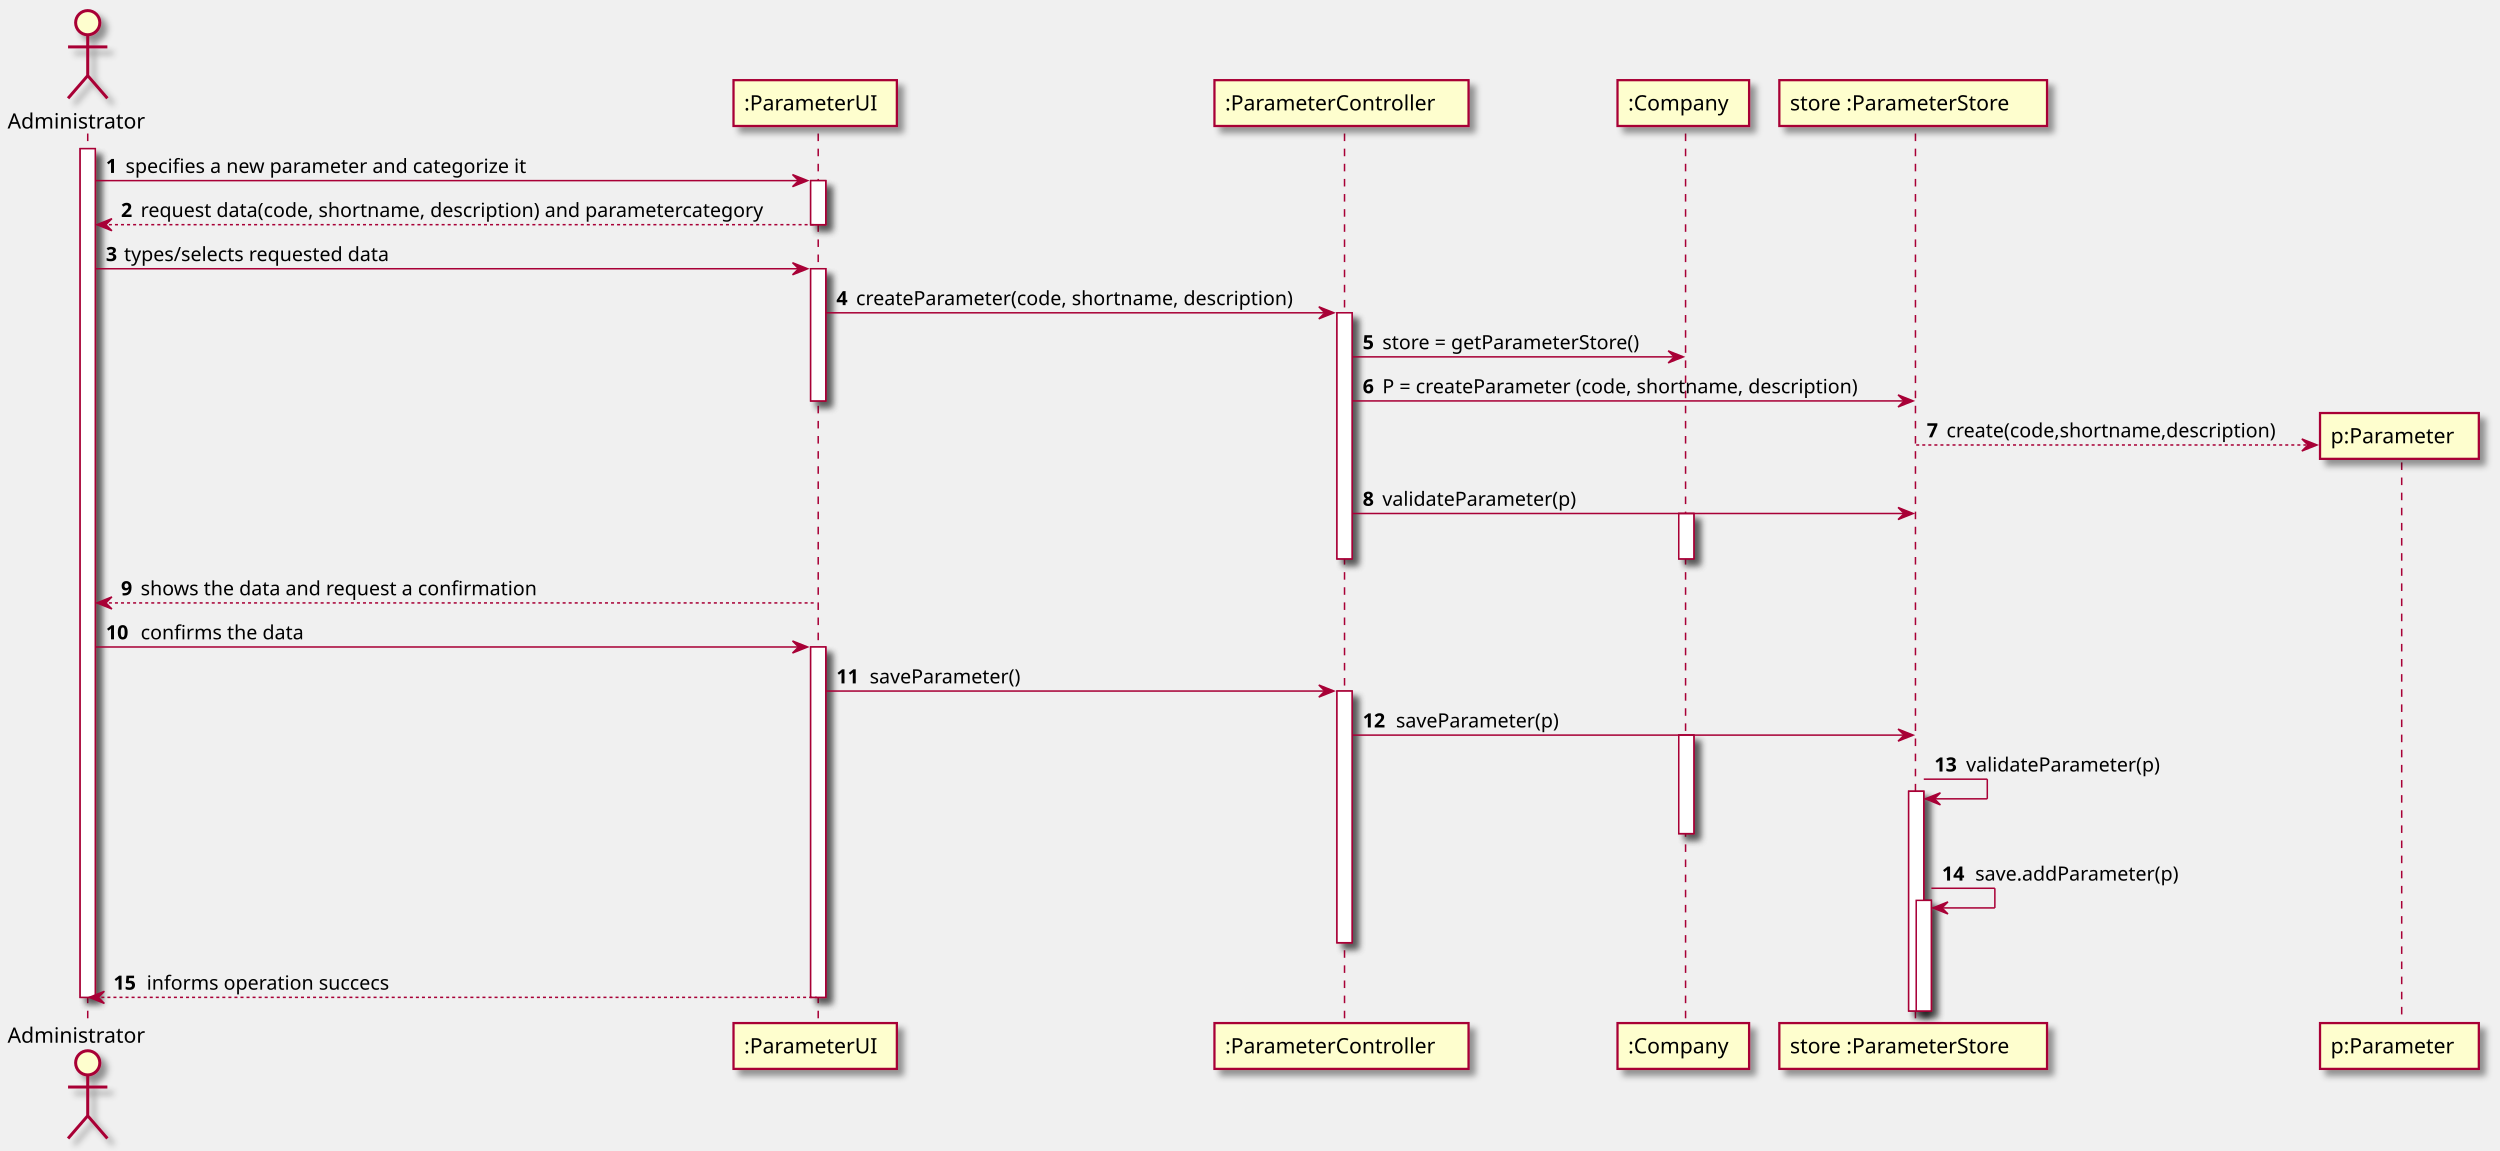
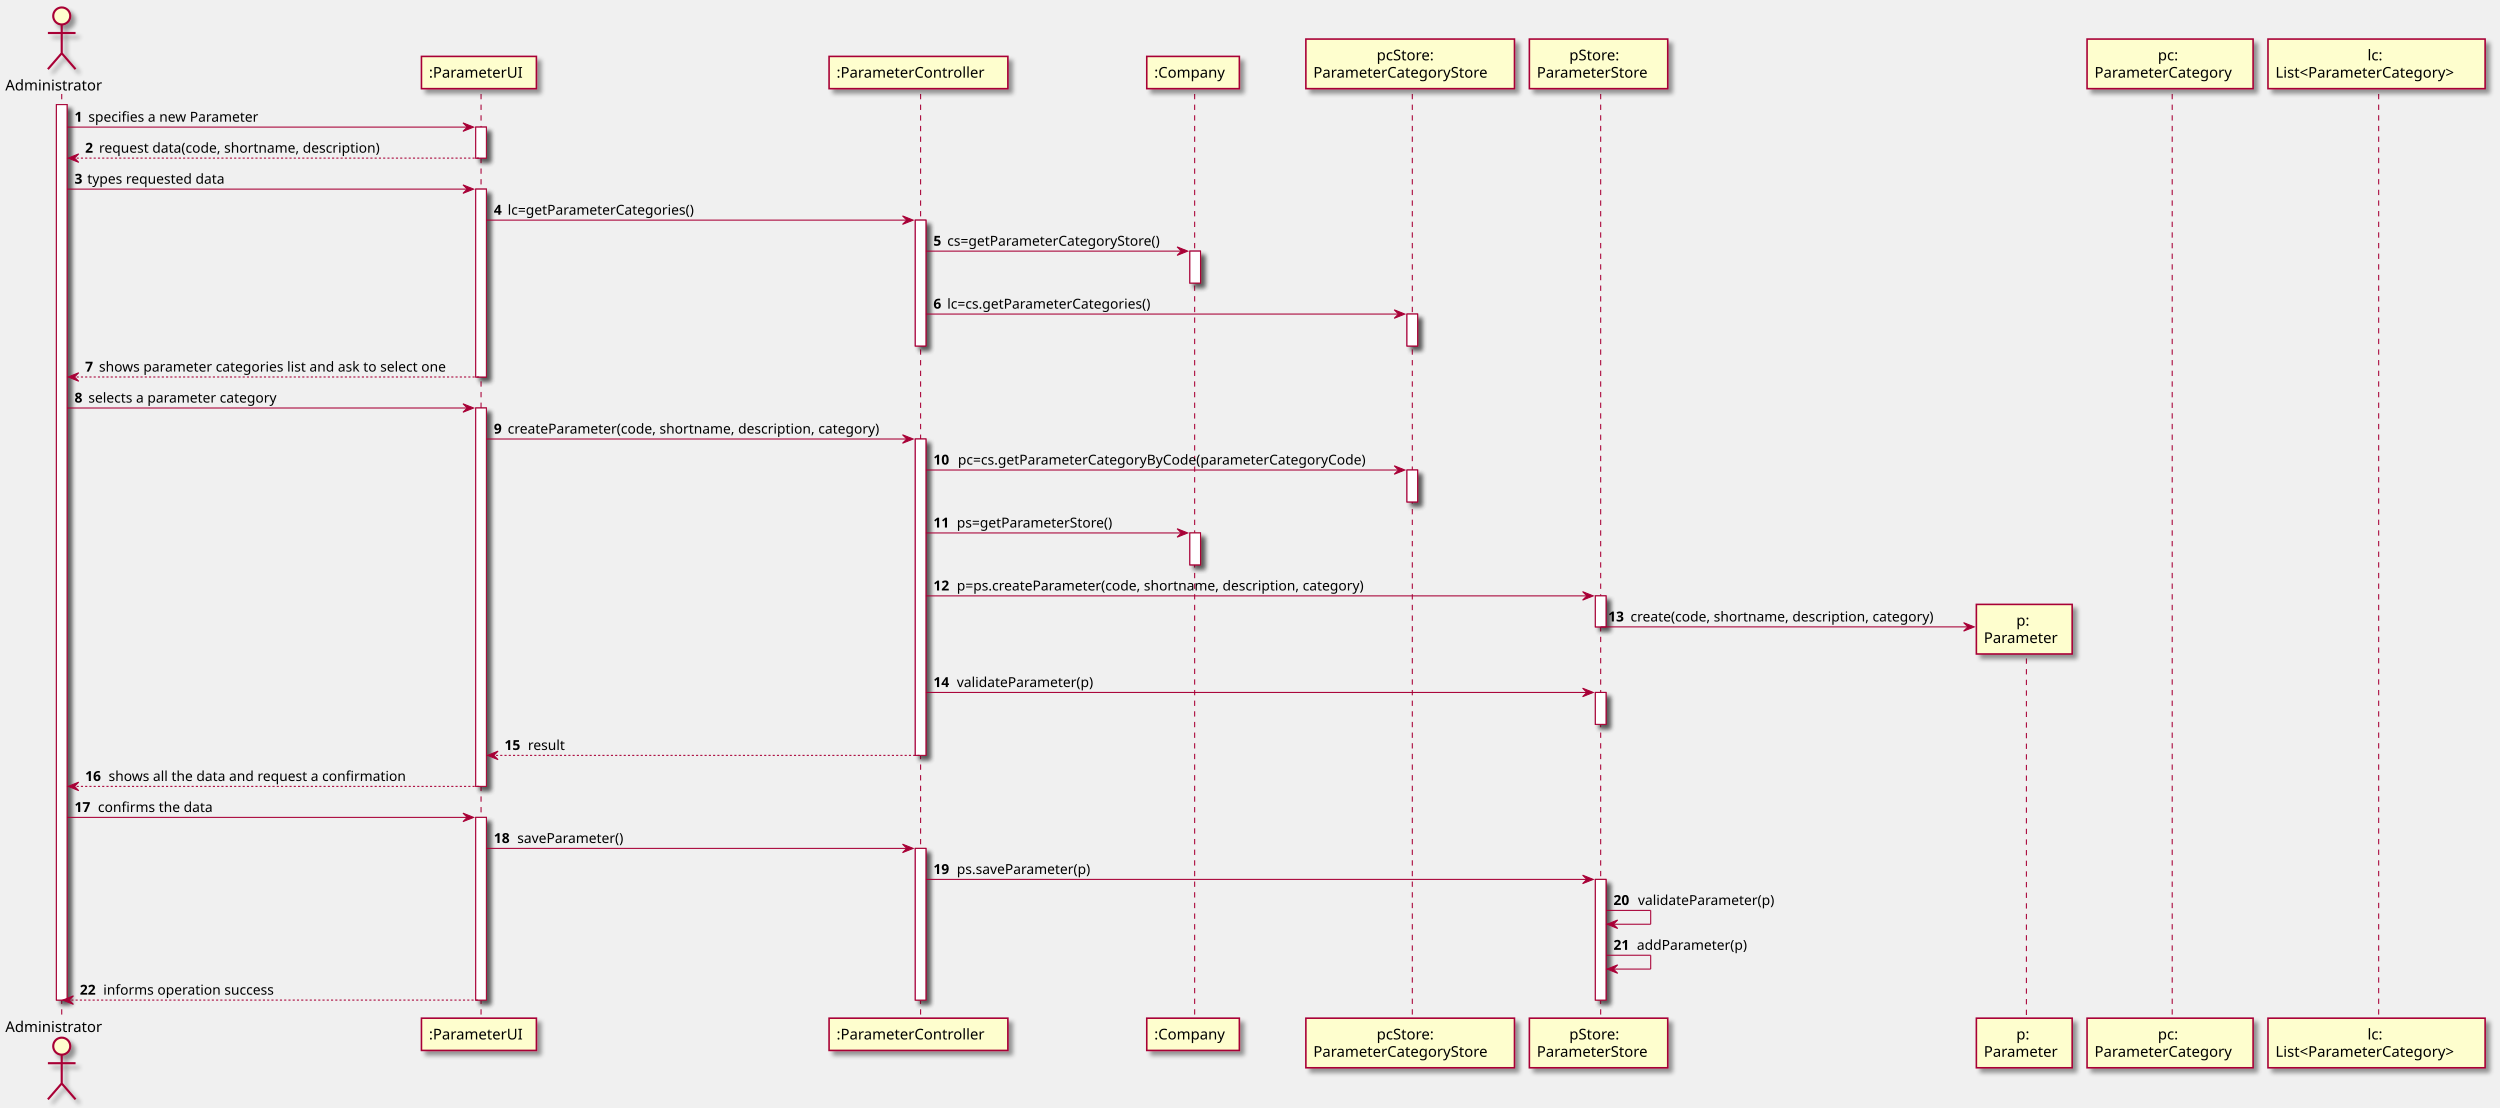
- <svg xmlns="http://www.w3.org/2000/svg" contentScriptType="application/ecmascript" contentStyleType="text/css" height="761px" preserveAspectRatio="none" style="width:1653px;height:761px;" version="1.1" viewBox="0 0 1653 761" width="1653px" zoomAndPan="magnify">
+ <svg xmlns="http://www.w3.org/2000/svg" contentScriptType="application/ecmascript" contentStyleType="text/css" height="1041px" preserveAspectRatio="none" style="width:2349px;height:1041px;" version="1.1" viewBox="0 0 2349 1041" width="2349px" zoomAndPan="magnify">
  <defs>
-     <filter height="300%" id="f1tm8g733asuiv" width="300%" x="-1" y="-1">
+     <filter height="300%" id="flwjfvol7r5w7" width="300%" x="-1" y="-1">
      <feGaussianBlur result="blurOut" stdDeviation="2.0" />
      <feColorMatrix in="blurOut" result="blurOut2" type="matrix" values="0 0 0 0 0 0 0 0 0 0 0 0 0 0 0 0 0 0 .4 0" />
      <feOffset dx="4.0" dy="4.0" in="blurOut2" result="blurOut3" />
      <feBlend in="SourceGraphic" in2="blurOut3" mode="normal" />
    </filter>
  </defs>
  <g>
-     <rect fill="#FFFFFF" filter="url(#f1tm8g733asuiv)" height="561.156" style="stroke:#A80036;stroke-width:1.0;" width="10" x="53" y="98.297" />
-     <rect fill="#FFFFFF" filter="url(#f1tm8g733asuiv)" height="29.133" style="stroke:#A80036;stroke-width:1.0;" width="10" x="536" y="119.43" />
-     <rect fill="#FFFFFF" filter="url(#f1tm8g733asuiv)" height="87.398" style="stroke:#A80036;stroke-width:1.0;" width="10" x="536" y="177.695" />
-     <rect fill="#FFFFFF" filter="url(#f1tm8g733asuiv)" height="231.664" style="stroke:#A80036;stroke-width:1.0;" width="10" x="536" y="427.789" />
-     <rect fill="#FFFFFF" filter="url(#f1tm8g733asuiv)" height="162.695" style="stroke:#A80036;stroke-width:1.0;" width="10" x="884" y="206.828" />
-     <rect fill="#FFFFFF" filter="url(#f1tm8g733asuiv)" height="166.398" style="stroke:#A80036;stroke-width:1.0;" width="10" x="884" y="456.922" />
-     <rect fill="#FFFFFF" filter="url(#f1tm8g733asuiv)" height="30" style="stroke:#A80036;stroke-width:1.0;" width="10" x="1110" y="339.523" />
-     <rect fill="#FFFFFF" filter="url(#f1tm8g733asuiv)" height="65.133" style="stroke:#A80036;stroke-width:1.0;" width="10" x="1110" y="486.055" />
-     <rect fill="#FFFFFF" filter="url(#f1tm8g733asuiv)" height="145.266" style="stroke:#A80036;stroke-width:1.0;" width="10" x="1262" y="523.188" />
-     <rect fill="#FFFFFF" filter="url(#f1tm8g733asuiv)" height="73.133" style="stroke:#A80036;stroke-width:1.0;" width="10" x="1267" y="595.32" />
-     <line style="stroke:#A80036;stroke-width:1.0;stroke-dasharray:5.0,5.0;" x1="58" x2="58" y1="88.297" y2="677.453" />
-     <line style="stroke:#A80036;stroke-width:1.0;stroke-dasharray:5.0,5.0;" x1="541" x2="541" y1="88.297" y2="677.453" />
-     <line style="stroke:#A80036;stroke-width:1.0;stroke-dasharray:5.0,5.0;" x1="889" x2="889" y1="88.297" y2="677.453" />
-     <line style="stroke:#A80036;stroke-width:1.0;stroke-dasharray:5.0,5.0;" x1="1114.5" x2="1114.5" y1="88.297" y2="677.453" />
-     <line style="stroke:#A80036;stroke-width:1.0;stroke-dasharray:5.0,5.0;" x1="1266.5" x2="1266.5" y1="88.297" y2="677.453" />
-     <line style="stroke:#A80036;stroke-width:1.0;stroke-dasharray:5.0,5.0;" x1="1588" x2="1588" y1="305.742" y2="677.453" />
+     <rect fill="#FFFFFF" filter="url(#flwjfvol7r5w7)" height="841.383" style="stroke:#A80036;stroke-width:1.0;" width="10" x="53" y="98.297" />
+     <rect fill="#FFFFFF" filter="url(#flwjfvol7r5w7)" height="29.133" style="stroke:#A80036;stroke-width:1.0;" width="10" x="447" y="119.43" />
+     <rect fill="#FFFFFF" filter="url(#flwjfvol7r5w7)" height="176.531" style="stroke:#A80036;stroke-width:1.0;" width="10" x="447" y="177.695" />
+     <rect fill="#FFFFFF" filter="url(#flwjfvol7r5w7)" height="355.523" style="stroke:#A80036;stroke-width:1.0;" width="10" x="447" y="383.359" />
+     <rect fill="#FFFFFF" filter="url(#flwjfvol7r5w7)" height="171.664" style="stroke:#A80036;stroke-width:1.0;" width="10" x="447" y="768.016" />
+     <rect fill="#FFFFFF" filter="url(#flwjfvol7r5w7)" height="118.266" style="stroke:#A80036;stroke-width:1.0;" width="10" x="860" y="206.828" />
+     <rect fill="#FFFFFF" filter="url(#flwjfvol7r5w7)" height="297.258" style="stroke:#A80036;stroke-width:1.0;" width="10" x="860" y="412.492" />
+     <rect fill="#FFFFFF" filter="url(#flwjfvol7r5w7)" height="142.531" style="stroke:#A80036;stroke-width:1.0;" width="10" x="860" y="797.148" />
+     <rect fill="#FFFFFF" filter="url(#flwjfvol7r5w7)" height="30" style="stroke:#A80036;stroke-width:1.0;" width="10" x="1118" y="235.961" />
+     <rect fill="#FFFFFF" filter="url(#flwjfvol7r5w7)" height="30" style="stroke:#A80036;stroke-width:1.0;" width="10" x="1118" y="500.758" />
+     <rect fill="#FFFFFF" filter="url(#flwjfvol7r5w7)" height="30" style="stroke:#A80036;stroke-width:1.0;" width="10" x="1322" y="295.094" />
+     <rect fill="#FFFFFF" filter="url(#flwjfvol7r5w7)" height="30" style="stroke:#A80036;stroke-width:1.0;" width="10" x="1322" y="441.625" />
+     <rect fill="#FFFFFF" filter="url(#flwjfvol7r5w7)" height="29.133" style="stroke:#A80036;stroke-width:1.0;" width="10" x="1499" y="559.891" />
+     <rect fill="#FFFFFF" filter="url(#flwjfvol7r5w7)" height="30" style="stroke:#A80036;stroke-width:1.0;" width="10" x="1499" y="650.617" />
+     <rect fill="#FFFFFF" filter="url(#flwjfvol7r5w7)" height="113.398" style="stroke:#A80036;stroke-width:1.0;" width="10" x="1499" y="826.281" />
+     <line style="stroke:#A80036;stroke-width:1.0;stroke-dasharray:5.0,5.0;" x1="58" x2="58" y1="88.297" y2="957.68" />
+     <line style="stroke:#A80036;stroke-width:1.0;stroke-dasharray:5.0,5.0;" x1="452" x2="452" y1="88.297" y2="957.68" />
+     <line style="stroke:#A80036;stroke-width:1.0;stroke-dasharray:5.0,5.0;" x1="865" x2="865" y1="88.297" y2="957.68" />
+     <line style="stroke:#A80036;stroke-width:1.0;stroke-dasharray:5.0,5.0;" x1="1122.5" x2="1122.5" y1="88.297" y2="957.68" />
+     <line style="stroke:#A80036;stroke-width:1.0;stroke-dasharray:5.0,5.0;" x1="1327" x2="1327" y1="88.297" y2="957.68" />
+     <line style="stroke:#A80036;stroke-width:1.0;stroke-dasharray:5.0,5.0;" x1="1504" x2="1504" y1="88.297" y2="957.68" />
+     <line style="stroke:#A80036;stroke-width:1.0;stroke-dasharray:5.0,5.0;" x1="1904" x2="1904" y1="608.688" y2="957.68" />
+     <line style="stroke:#A80036;stroke-width:1.0;stroke-dasharray:5.0,5.0;" x1="2041" x2="2041" y1="88.297" y2="957.68" />
+     <line style="stroke:#A80036;stroke-width:1.0;stroke-dasharray:5.0,5.0;" x1="2235" x2="2235" y1="88.297" y2="957.68" />
    <text fill="#000000" font-family="sans-serif" font-size="14" lengthAdjust="spacing" textLength="100" x="5" y="84.995">Administrator</text>
-     <ellipse cx="58" cy="15" fill="#FEFECE" filter="url(#f1tm8g733asuiv)" rx="8" ry="8" style="stroke:#A80036;stroke-width:2.0;" />
-     <path d="M58,23 L58,50 M45,31 L71,31 M58,50 L45,65 M58,50 L71,65 " fill="none" filter="url(#f1tm8g733asuiv)" style="stroke:#A80036;stroke-width:2.0;" />
-     <text fill="#000000" font-family="sans-serif" font-size="14" lengthAdjust="spacing" textLength="100" x="5" y="689.448">Administrator</text>
-     <ellipse cx="58" cy="702.75" fill="#FEFECE" filter="url(#f1tm8g733asuiv)" rx="8" ry="8" style="stroke:#A80036;stroke-width:2.0;" />
-     <path d="M58,710.75 L58,737.75 M45,718.75 L71,718.75 M58,737.75 L45,752.75 M58,737.75 L71,752.75 " fill="none" filter="url(#f1tm8g733asuiv)" style="stroke:#A80036;stroke-width:2.0;" />
-     <rect fill="#FEFECE" filter="url(#f1tm8g733asuiv)" height="30.297" style="stroke:#A80036;stroke-width:1.5;" width="108" x="485" y="53" />
-     <text fill="#000000" font-family="sans-serif" font-size="14" lengthAdjust="spacing" textLength="94" x="492" y="72.995">:ParameterUI</text>
-     <rect fill="#FEFECE" filter="url(#f1tm8g733asuiv)" height="30.297" style="stroke:#A80036;stroke-width:1.5;" width="108" x="485" y="676.453" />
-     <text fill="#000000" font-family="sans-serif" font-size="14" lengthAdjust="spacing" textLength="94" x="492" y="696.448">:ParameterUI</text>
-     <rect fill="#FEFECE" filter="url(#f1tm8g733asuiv)" height="30.297" style="stroke:#A80036;stroke-width:1.5;" width="168" x="803" y="53" />
-     <text fill="#000000" font-family="sans-serif" font-size="14" lengthAdjust="spacing" textLength="154" x="810" y="72.995">:ParameterController</text>
-     <rect fill="#FEFECE" filter="url(#f1tm8g733asuiv)" height="30.297" style="stroke:#A80036;stroke-width:1.5;" width="168" x="803" y="676.453" />
-     <text fill="#000000" font-family="sans-serif" font-size="14" lengthAdjust="spacing" textLength="154" x="810" y="696.448">:ParameterController</text>
-     <rect fill="#FEFECE" filter="url(#f1tm8g733asuiv)" height="30.297" style="stroke:#A80036;stroke-width:1.5;" width="87" x="1069.5" y="53" />
-     <text fill="#000000" font-family="sans-serif" font-size="14" lengthAdjust="spacing" textLength="73" x="1076.5" y="72.995">:Company</text>
-     <rect fill="#FEFECE" filter="url(#f1tm8g733asuiv)" height="30.297" style="stroke:#A80036;stroke-width:1.5;" width="87" x="1069.5" y="676.453" />
-     <text fill="#000000" font-family="sans-serif" font-size="14" lengthAdjust="spacing" textLength="73" x="1076.5" y="696.448">:Company</text>
-     <rect fill="#FEFECE" filter="url(#f1tm8g733asuiv)" height="30.297" style="stroke:#A80036;stroke-width:1.5;" width="177" x="1176.5" y="53" />
-     <text fill="#000000" font-family="sans-serif" font-size="14" lengthAdjust="spacing" textLength="163" x="1183.5" y="72.995">store :ParameterStore</text>
-     <rect fill="#FEFECE" filter="url(#f1tm8g733asuiv)" height="30.297" style="stroke:#A80036;stroke-width:1.5;" width="177" x="1176.5" y="676.453" />
-     <text fill="#000000" font-family="sans-serif" font-size="14" lengthAdjust="spacing" textLength="163" x="1183.5" y="696.448">store :ParameterStore</text>
-     <rect fill="#FEFECE" filter="url(#f1tm8g733asuiv)" height="30.297" style="stroke:#A80036;stroke-width:1.5;" width="105" x="1534" y="676.453" />
-     <text fill="#000000" font-family="sans-serif" font-size="14" lengthAdjust="spacing" textLength="91" x="1541" y="696.448">p:Parameter</text>
-     <rect fill="#FFFFFF" filter="url(#f1tm8g733asuiv)" height="561.156" style="stroke:#A80036;stroke-width:1.0;" width="10" x="53" y="98.297" />
-     <rect fill="#FFFFFF" filter="url(#f1tm8g733asuiv)" height="29.133" style="stroke:#A80036;stroke-width:1.0;" width="10" x="536" y="119.43" />
-     <rect fill="#FFFFFF" filter="url(#f1tm8g733asuiv)" height="87.398" style="stroke:#A80036;stroke-width:1.0;" width="10" x="536" y="177.695" />
-     <rect fill="#FFFFFF" filter="url(#f1tm8g733asuiv)" height="231.664" style="stroke:#A80036;stroke-width:1.0;" width="10" x="536" y="427.789" />
-     <rect fill="#FFFFFF" filter="url(#f1tm8g733asuiv)" height="162.695" style="stroke:#A80036;stroke-width:1.0;" width="10" x="884" y="206.828" />
-     <rect fill="#FFFFFF" filter="url(#f1tm8g733asuiv)" height="166.398" style="stroke:#A80036;stroke-width:1.0;" width="10" x="884" y="456.922" />
-     <rect fill="#FFFFFF" filter="url(#f1tm8g733asuiv)" height="30" style="stroke:#A80036;stroke-width:1.0;" width="10" x="1110" y="339.523" />
-     <rect fill="#FFFFFF" filter="url(#f1tm8g733asuiv)" height="65.133" style="stroke:#A80036;stroke-width:1.0;" width="10" x="1110" y="486.055" />
-     <rect fill="#FFFFFF" filter="url(#f1tm8g733asuiv)" height="145.266" style="stroke:#A80036;stroke-width:1.0;" width="10" x="1262" y="523.188" />
-     <rect fill="#FFFFFF" filter="url(#f1tm8g733asuiv)" height="73.133" style="stroke:#A80036;stroke-width:1.0;" width="10" x="1267" y="595.32" />
-     <polygon fill="#A80036" points="524,115.43,534,119.43,524,123.43,528,119.43" style="stroke:#A80036;stroke-width:1.0;" />
-     <line style="stroke:#A80036;stroke-width:1.0;" x1="63" x2="530" y1="119.43" y2="119.43" />
+     <ellipse cx="58" cy="15" fill="#FEFECE" filter="url(#flwjfvol7r5w7)" rx="8" ry="8" style="stroke:#A80036;stroke-width:2.0;" />
+     <path d="M58,23 L58,50 M45,31 L71,31 M58,50 L45,65 M58,50 L71,65 " fill="none" filter="url(#flwjfvol7r5w7)" style="stroke:#A80036;stroke-width:2.0;" />
+     <text fill="#000000" font-family="sans-serif" font-size="14" lengthAdjust="spacing" textLength="100" x="5" y="969.675">Administrator</text>
+     <ellipse cx="58" cy="982.977" fill="#FEFECE" filter="url(#flwjfvol7r5w7)" rx="8" ry="8" style="stroke:#A80036;stroke-width:2.0;" />
+     <path d="M58,990.977 L58,1017.977 M45,998.977 L71,998.977 M58,1017.977 L45,1032.977 M58,1017.977 L71,1032.977 " fill="none" filter="url(#flwjfvol7r5w7)" style="stroke:#A80036;stroke-width:2.0;" />
+     <rect fill="#FEFECE" filter="url(#flwjfvol7r5w7)" height="30.297" style="stroke:#A80036;stroke-width:1.5;" width="108" x="396" y="53" />
+     <text fill="#000000" font-family="sans-serif" font-size="14" lengthAdjust="spacing" textLength="94" x="403" y="72.995">:ParameterUI</text>
+     <rect fill="#FEFECE" filter="url(#flwjfvol7r5w7)" height="30.297" style="stroke:#A80036;stroke-width:1.5;" width="108" x="396" y="956.68" />
+     <text fill="#000000" font-family="sans-serif" font-size="14" lengthAdjust="spacing" textLength="94" x="403" y="976.675">:ParameterUI</text>
+     <rect fill="#FEFECE" filter="url(#flwjfvol7r5w7)" height="30.297" style="stroke:#A80036;stroke-width:1.5;" width="168" x="779" y="53" />
+     <text fill="#000000" font-family="sans-serif" font-size="14" lengthAdjust="spacing" textLength="154" x="786" y="72.995">:ParameterController</text>
+     <rect fill="#FEFECE" filter="url(#flwjfvol7r5w7)" height="30.297" style="stroke:#A80036;stroke-width:1.5;" width="168" x="779" y="956.68" />
+     <text fill="#000000" font-family="sans-serif" font-size="14" lengthAdjust="spacing" textLength="154" x="786" y="976.675">:ParameterController</text>
+     <rect fill="#FEFECE" filter="url(#flwjfvol7r5w7)" height="30.297" style="stroke:#A80036;stroke-width:1.5;" width="87" x="1077.5" y="53" />
+     <text fill="#000000" font-family="sans-serif" font-size="14" lengthAdjust="spacing" textLength="73" x="1084.5" y="72.995">:Company</text>
+     <rect fill="#FEFECE" filter="url(#flwjfvol7r5w7)" height="30.297" style="stroke:#A80036;stroke-width:1.5;" width="87" x="1077.5" y="956.68" />
+     <text fill="#000000" font-family="sans-serif" font-size="14" lengthAdjust="spacing" textLength="73" x="1084.5" y="976.675">:Company</text>
+     <rect fill="#FEFECE" filter="url(#flwjfvol7r5w7)" height="46.594" style="stroke:#A80036;stroke-width:1.5;" width="196" x="1227" y="36.703" />
+     <text fill="#000000" font-family="sans-serif" font-size="14" lengthAdjust="spacing" textLength="63" x="1293.5" y="56.698">pcStore:</text>
+     <text fill="#000000" font-family="sans-serif" font-size="14" lengthAdjust="spacing" textLength="182" x="1234" y="72.995">ParameterCategoryStore</text>
+     <rect fill="#FEFECE" filter="url(#flwjfvol7r5w7)" height="46.594" style="stroke:#A80036;stroke-width:1.5;" width="196" x="1227" y="956.68" />
+     <text fill="#000000" font-family="sans-serif" font-size="14" lengthAdjust="spacing" textLength="63" x="1293.5" y="976.675">pcStore:</text>
+     <text fill="#000000" font-family="sans-serif" font-size="14" lengthAdjust="spacing" textLength="182" x="1234" y="992.972">ParameterCategoryStore</text>
+     <rect fill="#FEFECE" filter="url(#flwjfvol7r5w7)" height="46.594" style="stroke:#A80036;stroke-width:1.5;" width="130" x="1437" y="36.703" />
+     <text fill="#000000" font-family="sans-serif" font-size="14" lengthAdjust="spacing" textLength="55" x="1474.5" y="56.698">pStore:</text>
+     <text fill="#000000" font-family="sans-serif" font-size="14" lengthAdjust="spacing" textLength="116" x="1444" y="72.995">ParameterStore</text>
+     <rect fill="#FEFECE" filter="url(#flwjfvol7r5w7)" height="46.594" style="stroke:#A80036;stroke-width:1.5;" width="130" x="1437" y="956.68" />
+     <text fill="#000000" font-family="sans-serif" font-size="14" lengthAdjust="spacing" textLength="55" x="1474.5" y="976.675">pStore:</text>
+     <text fill="#000000" font-family="sans-serif" font-size="14" lengthAdjust="spacing" textLength="116" x="1444" y="992.972">ParameterStore</text>
+     <rect fill="#FEFECE" filter="url(#flwjfvol7r5w7)" height="46.594" style="stroke:#A80036;stroke-width:1.5;" width="90" x="1857" y="956.68" />
+     <text fill="#000000" font-family="sans-serif" font-size="14" lengthAdjust="spacing" textLength="15" x="1894.5" y="976.675">p:</text>
+     <text fill="#000000" font-family="sans-serif" font-size="14" lengthAdjust="spacing" textLength="76" x="1864" y="992.972">Parameter</text>
+     <rect fill="#FEFECE" filter="url(#flwjfvol7r5w7)" height="46.594" style="stroke:#A80036;stroke-width:1.5;" width="156" x="1961" y="36.703" />
+     <text fill="#000000" font-family="sans-serif" font-size="14" lengthAdjust="spacing" textLength="23" x="2027.5" y="56.698">pc:</text>
+     <text fill="#000000" font-family="sans-serif" font-size="14" lengthAdjust="spacing" textLength="142" x="1968" y="72.995">ParameterCategory</text>
+     <rect fill="#FEFECE" filter="url(#flwjfvol7r5w7)" height="46.594" style="stroke:#A80036;stroke-width:1.5;" width="156" x="1961" y="956.68" />
+     <text fill="#000000" font-family="sans-serif" font-size="14" lengthAdjust="spacing" textLength="23" x="2027.5" y="976.675">pc:</text>
+     <text fill="#000000" font-family="sans-serif" font-size="14" lengthAdjust="spacing" textLength="142" x="1968" y="992.972">ParameterCategory</text>
+     <rect fill="#FEFECE" filter="url(#flwjfvol7r5w7)" height="46.594" style="stroke:#A80036;stroke-width:1.5;" width="204" x="2131" y="36.703" />
+     <text fill="#000000" font-family="sans-serif" font-size="14" lengthAdjust="spacing" textLength="17" x="2224.5" y="56.698">lc:</text>
+     <text fill="#000000" font-family="sans-serif" font-size="14" lengthAdjust="spacing" textLength="190" x="2138" y="72.995">List&lt;ParameterCategory&gt;</text>
+     <rect fill="#FEFECE" filter="url(#flwjfvol7r5w7)" height="46.594" style="stroke:#A80036;stroke-width:1.5;" width="204" x="2131" y="956.68" />
+     <text fill="#000000" font-family="sans-serif" font-size="14" lengthAdjust="spacing" textLength="17" x="2224.5" y="976.675">lc:</text>
+     <text fill="#000000" font-family="sans-serif" font-size="14" lengthAdjust="spacing" textLength="190" x="2138" y="992.972">List&lt;ParameterCategory&gt;</text>
+     <rect fill="#FFFFFF" filter="url(#flwjfvol7r5w7)" height="841.383" style="stroke:#A80036;stroke-width:1.0;" width="10" x="53" y="98.297" />
+     <rect fill="#FFFFFF" filter="url(#flwjfvol7r5w7)" height="29.133" style="stroke:#A80036;stroke-width:1.0;" width="10" x="447" y="119.43" />
+     <rect fill="#FFFFFF" filter="url(#flwjfvol7r5w7)" height="176.531" style="stroke:#A80036;stroke-width:1.0;" width="10" x="447" y="177.695" />
+     <rect fill="#FFFFFF" filter="url(#flwjfvol7r5w7)" height="355.523" style="stroke:#A80036;stroke-width:1.0;" width="10" x="447" y="383.359" />
+     <rect fill="#FFFFFF" filter="url(#flwjfvol7r5w7)" height="171.664" style="stroke:#A80036;stroke-width:1.0;" width="10" x="447" y="768.016" />
+     <rect fill="#FFFFFF" filter="url(#flwjfvol7r5w7)" height="118.266" style="stroke:#A80036;stroke-width:1.0;" width="10" x="860" y="206.828" />
+     <rect fill="#FFFFFF" filter="url(#flwjfvol7r5w7)" height="297.258" style="stroke:#A80036;stroke-width:1.0;" width="10" x="860" y="412.492" />
+     <rect fill="#FFFFFF" filter="url(#flwjfvol7r5w7)" height="142.531" style="stroke:#A80036;stroke-width:1.0;" width="10" x="860" y="797.148" />
+     <rect fill="#FFFFFF" filter="url(#flwjfvol7r5w7)" height="30" style="stroke:#A80036;stroke-width:1.0;" width="10" x="1118" y="235.961" />
+     <rect fill="#FFFFFF" filter="url(#flwjfvol7r5w7)" height="30" style="stroke:#A80036;stroke-width:1.0;" width="10" x="1118" y="500.758" />
+     <rect fill="#FFFFFF" filter="url(#flwjfvol7r5w7)" height="30" style="stroke:#A80036;stroke-width:1.0;" width="10" x="1322" y="295.094" />
+     <rect fill="#FFFFFF" filter="url(#flwjfvol7r5w7)" height="30" style="stroke:#A80036;stroke-width:1.0;" width="10" x="1322" y="441.625" />
+     <rect fill="#FFFFFF" filter="url(#flwjfvol7r5w7)" height="29.133" style="stroke:#A80036;stroke-width:1.0;" width="10" x="1499" y="559.891" />
+     <rect fill="#FFFFFF" filter="url(#flwjfvol7r5w7)" height="30" style="stroke:#A80036;stroke-width:1.0;" width="10" x="1499" y="650.617" />
+     <rect fill="#FFFFFF" filter="url(#flwjfvol7r5w7)" height="113.398" style="stroke:#A80036;stroke-width:1.0;" width="10" x="1499" y="826.281" />
+     <polygon fill="#A80036" points="435,115.43,445,119.43,435,123.43,439,119.43" style="stroke:#A80036;stroke-width:1.0;" />
+     <line style="stroke:#A80036;stroke-width:1.0;" x1="63" x2="441" y1="119.43" y2="119.43" />
    <text fill="#000000" font-family="sans-serif" font-size="13" font-weight="bold" lengthAdjust="spacing" textLength="9" x="70" y="114.364">1</text>
-     <text fill="#000000" font-family="sans-serif" font-size="13" lengthAdjust="spacing" textLength="282" x="83" y="114.364">specifies a new parameter and categorize it</text>
+     <text fill="#000000" font-family="sans-serif" font-size="13" lengthAdjust="spacing" textLength="171" x="83" y="114.364">specifies a new Parameter</text>
    <polygon fill="#A80036" points="74,144.562,64,148.562,74,152.562,70,148.562" style="stroke:#A80036;stroke-width:1.0;" />
-     <line style="stroke:#A80036;stroke-width:1.0;stroke-dasharray:2.0,2.0;" x1="68" x2="540" y1="148.562" y2="148.562" />
+     <line style="stroke:#A80036;stroke-width:1.0;stroke-dasharray:2.0,2.0;" x1="68" x2="451" y1="148.562" y2="148.562" />
    <text fill="#000000" font-family="sans-serif" font-size="13" font-weight="bold" lengthAdjust="spacing" textLength="9" x="80" y="143.497">2</text>
-     <text fill="#000000" font-family="sans-serif" font-size="13" lengthAdjust="spacing" textLength="436" x="93" y="143.497">request data(code, shortname, description) and parametercategory</text>
-     <polygon fill="#A80036" points="524,173.695,534,177.695,524,181.695,528,177.695" style="stroke:#A80036;stroke-width:1.0;" />
-     <line style="stroke:#A80036;stroke-width:1.0;" x1="63" x2="530" y1="177.695" y2="177.695" />
+     <text fill="#000000" font-family="sans-serif" font-size="13" lengthAdjust="spacing" textLength="279" x="93" y="143.497">request data(code, shortname, description)</text>
+     <polygon fill="#A80036" points="435,173.695,445,177.695,435,181.695,439,177.695" style="stroke:#A80036;stroke-width:1.0;" />
+     <line style="stroke:#A80036;stroke-width:1.0;" x1="63" x2="441" y1="177.695" y2="177.695" />
    <text fill="#000000" font-family="sans-serif" font-size="13" font-weight="bold" lengthAdjust="spacing" textLength="8" x="70" y="172.629">3</text>
-     <text fill="#000000" font-family="sans-serif" font-size="13" lengthAdjust="spacing" textLength="187" x="82" y="172.629">types/selects requested data</text>
-     <polygon fill="#A80036" points="872,202.828,882,206.828,872,210.828,876,206.828" style="stroke:#A80036;stroke-width:1.0;" />
-     <line style="stroke:#A80036;stroke-width:1.0;" x1="546" x2="878" y1="206.828" y2="206.828" />
-     <text fill="#000000" font-family="sans-serif" font-size="13" font-weight="bold" lengthAdjust="spacing" textLength="9" x="553" y="201.762">4</text>
-     <text fill="#000000" font-family="sans-serif" font-size="13" lengthAdjust="spacing" textLength="306" x="566" y="201.762">createParameter(code, shortname, description)</text>
-     <polygon fill="#A80036" points="1103,231.961,1113,235.961,1103,239.961,1107,235.961" style="stroke:#A80036;stroke-width:1.0;" />
-     <line style="stroke:#A80036;stroke-width:1.0;" x1="894" x2="1109" y1="235.961" y2="235.961" />
-     <text fill="#000000" font-family="sans-serif" font-size="13" font-weight="bold" lengthAdjust="spacing" textLength="9" x="901" y="230.895">5</text>
-     <text fill="#000000" font-family="sans-serif" font-size="13" lengthAdjust="spacing" textLength="184" x="914" y="230.895">store = getParameterStore()</text>
-     <polygon fill="#A80036" points="1255,261.094,1265,265.094,1255,269.094,1259,265.094" style="stroke:#A80036;stroke-width:1.0;" />
-     <line style="stroke:#A80036;stroke-width:1.0;" x1="894" x2="1261" y1="265.094" y2="265.094" />
-     <text fill="#000000" font-family="sans-serif" font-size="13" font-weight="bold" lengthAdjust="spacing" textLength="9" x="901" y="260.028">6</text>
-     <text fill="#000000" font-family="sans-serif" font-size="13" lengthAdjust="spacing" textLength="336" x="914" y="260.028">P = createParameter (code, shortname, description)</text>
-     <polygon fill="#A80036" points="1522,290.227,1532,294.227,1522,298.227,1526,294.227" style="stroke:#A80036;stroke-width:1.0;" />
-     <line style="stroke:#A80036;stroke-width:1.0;stroke-dasharray:2.0,2.0;" x1="1267" x2="1528" y1="294.227" y2="294.227" />
-     <text fill="#000000" font-family="sans-serif" font-size="13" font-weight="bold" lengthAdjust="spacing" textLength="9" x="1274" y="289.161">7</text>
-     <text fill="#000000" font-family="sans-serif" font-size="13" lengthAdjust="spacing" textLength="230" x="1287" y="289.161">create(code,shortname,description)</text>
-     <rect fill="#FEFECE" filter="url(#f1tm8g733asuiv)" height="30.297" style="stroke:#A80036;stroke-width:1.5;" width="105" x="1534" y="273.094" />
-     <text fill="#000000" font-family="sans-serif" font-size="14" lengthAdjust="spacing" textLength="91" x="1541" y="293.089">p:Parameter</text>
-     <polygon fill="#A80036" points="1255,335.523,1265,339.523,1255,343.523,1259,339.523" style="stroke:#A80036;stroke-width:1.0;" />
-     <line style="stroke:#A80036;stroke-width:1.0;" x1="894" x2="1261" y1="339.523" y2="339.523" />
-     <text fill="#000000" font-family="sans-serif" font-size="13" font-weight="bold" lengthAdjust="spacing" textLength="9" x="901" y="334.457">8</text>
-     <text fill="#000000" font-family="sans-serif" font-size="13" lengthAdjust="spacing" textLength="137" x="914" y="334.457">validateParameter(p)</text>
-     <polygon fill="#A80036" points="74,394.656,64,398.656,74,402.656,70,398.656" style="stroke:#A80036;stroke-width:1.0;" />
-     <line style="stroke:#A80036;stroke-width:1.0;stroke-dasharray:2.0,2.0;" x1="68" x2="540" y1="398.656" y2="398.656" />
-     <text fill="#000000" font-family="sans-serif" font-size="13" font-weight="bold" lengthAdjust="spacing" textLength="9" x="80" y="393.59">9</text>
-     <text fill="#000000" font-family="sans-serif" font-size="13" lengthAdjust="spacing" textLength="277" x="93" y="393.59">shows the data and request a confirmation</text>
-     <polygon fill="#A80036" points="524,423.789,534,427.789,524,431.789,528,427.789" style="stroke:#A80036;stroke-width:1.0;" />
-     <line style="stroke:#A80036;stroke-width:1.0;" x1="63" x2="530" y1="427.789" y2="427.789" />
-     <text fill="#000000" font-family="sans-serif" font-size="13" font-weight="bold" lengthAdjust="spacing" textLength="19" x="70" y="422.723">10</text>
-     <text fill="#000000" font-family="sans-serif" font-size="13" lengthAdjust="spacing" textLength="114" x="93" y="422.723">confirms the data</text>
-     <polygon fill="#A80036" points="872,452.922,882,456.922,872,460.922,876,456.922" style="stroke:#A80036;stroke-width:1.0;" />
-     <line style="stroke:#A80036;stroke-width:1.0;" x1="546" x2="878" y1="456.922" y2="456.922" />
-     <text fill="#000000" font-family="sans-serif" font-size="13" font-weight="bold" lengthAdjust="spacing" textLength="18" x="553" y="451.856">11</text>
-     <text fill="#000000" font-family="sans-serif" font-size="13" lengthAdjust="spacing" textLength="109" x="575" y="451.856">saveParameter()</text>
-     <polygon fill="#A80036" points="1255,482.055,1265,486.055,1255,490.055,1259,486.055" style="stroke:#A80036;stroke-width:1.0;" />
-     <line style="stroke:#A80036;stroke-width:1.0;" x1="894" x2="1261" y1="486.055" y2="486.055" />
-     <text fill="#000000" font-family="sans-serif" font-size="13" font-weight="bold" lengthAdjust="spacing" textLength="18" x="901" y="480.989">12</text>
-     <text fill="#000000" font-family="sans-serif" font-size="13" lengthAdjust="spacing" textLength="117" x="923" y="480.989">saveParameter(p)</text>
-     <line style="stroke:#A80036;stroke-width:1.0;" x1="1272" x2="1314" y1="515.188" y2="515.188" />
-     <line style="stroke:#A80036;stroke-width:1.0;" x1="1314" x2="1314" y1="515.188" y2="528.188" />
-     <line style="stroke:#A80036;stroke-width:1.0;" x1="1273" x2="1314" y1="528.188" y2="528.188" />
-     <polygon fill="#A80036" points="1283,524.188,1273,528.188,1283,532.188,1279,528.188" style="stroke:#A80036;stroke-width:1.0;" />
-     <text fill="#000000" font-family="sans-serif" font-size="13" font-weight="bold" lengthAdjust="spacing" textLength="17" x="1279" y="510.122">13</text>
-     <text fill="#000000" font-family="sans-serif" font-size="13" lengthAdjust="spacing" textLength="137" x="1300" y="510.122">validateParameter(p)</text>
-     <line style="stroke:#A80036;stroke-width:1.0;" x1="1277" x2="1319" y1="587.32" y2="587.32" />
-     <line style="stroke:#A80036;stroke-width:1.0;" x1="1319" x2="1319" y1="587.32" y2="600.32" />
-     <line style="stroke:#A80036;stroke-width:1.0;" x1="1278" x2="1319" y1="600.32" y2="600.32" />
-     <polygon fill="#A80036" points="1288,596.32,1278,600.32,1288,604.32,1284,600.32" style="stroke:#A80036;stroke-width:1.0;" />
-     <text fill="#000000" font-family="sans-serif" font-size="13" font-weight="bold" lengthAdjust="spacing" textLength="18" x="1284" y="582.254">14</text>
-     <text fill="#000000" font-family="sans-serif" font-size="13" lengthAdjust="spacing" textLength="145" x="1306" y="582.254">save.addParameter(p)</text>
-     <polygon fill="#A80036" points="69,655.453,59,659.453,69,663.453,65,659.453" style="stroke:#A80036;stroke-width:1.0;" />
-     <line style="stroke:#A80036;stroke-width:1.0;stroke-dasharray:2.0,2.0;" x1="63" x2="540" y1="659.453" y2="659.453" />
-     <text fill="#000000" font-family="sans-serif" font-size="13" font-weight="bold" lengthAdjust="spacing" textLength="18" x="75" y="654.387">15</text>
-     <text fill="#000000" font-family="sans-serif" font-size="13" lengthAdjust="spacing" textLength="169" x="97" y="654.387">informs operation succecs</text>
+     <text fill="#000000" font-family="sans-serif" font-size="13" lengthAdjust="spacing" textLength="138" x="82" y="172.629">types requested data</text>
+     <polygon fill="#A80036" points="848,202.828,858,206.828,848,210.828,852,206.828" style="stroke:#A80036;stroke-width:1.0;" />
+     <line style="stroke:#A80036;stroke-width:1.0;" x1="457" x2="854" y1="206.828" y2="206.828" />
+     <text fill="#000000" font-family="sans-serif" font-size="13" font-weight="bold" lengthAdjust="spacing" textLength="9" x="464" y="201.762">4</text>
+     <text fill="#000000" font-family="sans-serif" font-size="13" lengthAdjust="spacing" textLength="188" x="477" y="201.762">lc=getParameterCategories()</text>
+     <polygon fill="#A80036" points="1106,231.961,1116,235.961,1106,239.961,1110,235.961" style="stroke:#A80036;stroke-width:1.0;" />
+     <line style="stroke:#A80036;stroke-width:1.0;" x1="870" x2="1112" y1="235.961" y2="235.961" />
+     <text fill="#000000" font-family="sans-serif" font-size="13" font-weight="bold" lengthAdjust="spacing" textLength="9" x="877" y="230.895">5</text>
+     <text fill="#000000" font-family="sans-serif" font-size="13" lengthAdjust="spacing" textLength="216" x="890" y="230.895">cs=getParameterCategoryStore()</text>
+     <polygon fill="#A80036" points="1310,291.094,1320,295.094,1310,299.094,1314,295.094" style="stroke:#A80036;stroke-width:1.0;" />
+     <line style="stroke:#A80036;stroke-width:1.0;" x1="870" x2="1316" y1="295.094" y2="295.094" />
+     <text fill="#000000" font-family="sans-serif" font-size="13" font-weight="bold" lengthAdjust="spacing" textLength="9" x="877" y="290.028">6</text>
+     <text fill="#000000" font-family="sans-serif" font-size="13" lengthAdjust="spacing" textLength="206" x="890" y="290.028">lc=cs.getParameterCategories()</text>
+     <polygon fill="#A80036" points="74,350.227,64,354.227,74,358.227,70,354.227" style="stroke:#A80036;stroke-width:1.0;" />
+     <line style="stroke:#A80036;stroke-width:1.0;stroke-dasharray:2.0,2.0;" x1="68" x2="451" y1="354.227" y2="354.227" />
+     <text fill="#000000" font-family="sans-serif" font-size="13" font-weight="bold" lengthAdjust="spacing" textLength="9" x="80" y="349.161">7</text>
+     <text fill="#000000" font-family="sans-serif" font-size="13" lengthAdjust="spacing" textLength="347" x="93" y="349.161">shows parameter categories list and ask to select one</text>
+     <polygon fill="#A80036" points="435,379.359,445,383.359,435,387.359,439,383.359" style="stroke:#A80036;stroke-width:1.0;" />
+     <line style="stroke:#A80036;stroke-width:1.0;" x1="63" x2="441" y1="383.359" y2="383.359" />
+     <text fill="#000000" font-family="sans-serif" font-size="13" font-weight="bold" lengthAdjust="spacing" textLength="9" x="70" y="378.293">8</text>
+     <text fill="#000000" font-family="sans-serif" font-size="13" lengthAdjust="spacing" textLength="190" x="83" y="378.293">selects a parameter category</text>
+     <polygon fill="#A80036" points="848,408.492,858,412.492,848,416.492,852,412.492" style="stroke:#A80036;stroke-width:1.0;" />
+     <line style="stroke:#A80036;stroke-width:1.0;" x1="457" x2="854" y1="412.492" y2="412.492" />
+     <text fill="#000000" font-family="sans-serif" font-size="13" font-weight="bold" lengthAdjust="spacing" textLength="9" x="464" y="407.426">9</text>
+     <text fill="#000000" font-family="sans-serif" font-size="13" lengthAdjust="spacing" textLength="371" x="477" y="407.426">createParameter(code, shortname, description, category)</text>
+     <polygon fill="#A80036" points="1310,437.625,1320,441.625,1310,445.625,1314,441.625" style="stroke:#A80036;stroke-width:1.0;" />
+     <line style="stroke:#A80036;stroke-width:1.0;" x1="870" x2="1316" y1="441.625" y2="441.625" />
+     <text fill="#000000" font-family="sans-serif" font-size="13" font-weight="bold" lengthAdjust="spacing" textLength="19" x="877" y="436.559">10</text>
+     <text fill="#000000" font-family="sans-serif" font-size="13" lengthAdjust="spacing" textLength="410" x="900" y="436.559">pc=cs.getParameterCategoryByCode(parameterCategoryCode)</text>
+     <polygon fill="#A80036" points="1106,496.758,1116,500.758,1106,504.758,1110,500.758" style="stroke:#A80036;stroke-width:1.0;" />
+     <line style="stroke:#A80036;stroke-width:1.0;" x1="870" x2="1112" y1="500.758" y2="500.758" />
+     <text fill="#000000" font-family="sans-serif" font-size="13" font-weight="bold" lengthAdjust="spacing" textLength="18" x="877" y="495.692">11</text>
+     <text fill="#000000" font-family="sans-serif" font-size="13" lengthAdjust="spacing" textLength="158" x="899" y="495.692">ps=getParameterStore()</text>
+     <polygon fill="#A80036" points="1487,555.891,1497,559.891,1487,563.891,1491,559.891" style="stroke:#A80036;stroke-width:1.0;" />
+     <line style="stroke:#A80036;stroke-width:1.0;" x1="870" x2="1493" y1="559.891" y2="559.891" />
+     <text fill="#000000" font-family="sans-serif" font-size="13" font-weight="bold" lengthAdjust="spacing" textLength="18" x="877" y="554.825">12</text>
+     <text fill="#000000" font-family="sans-serif" font-size="13" lengthAdjust="spacing" textLength="408" x="899" y="554.825">p=ps.createParameter(code, shortname, description, category)</text>
+     <polygon fill="#A80036" points="1845,585.023,1855,589.023,1845,593.023,1849,589.023" style="stroke:#A80036;stroke-width:1.0;" />
+     <line style="stroke:#A80036;stroke-width:1.0;" x1="1504" x2="1851" y1="589.023" y2="589.023" />
+     <text fill="#000000" font-family="sans-serif" font-size="13" font-weight="bold" lengthAdjust="spacing" textLength="17" x="1511" y="583.957">13</text>
+     <text fill="#000000" font-family="sans-serif" font-size="13" lengthAdjust="spacing" textLength="303" x="1532" y="583.957">create(code, shortname, description, category)</text>
+     <rect fill="#FEFECE" filter="url(#flwjfvol7r5w7)" height="46.594" style="stroke:#A80036;stroke-width:1.5;" width="90" x="1857" y="567.891" />
+     <text fill="#000000" font-family="sans-serif" font-size="14" lengthAdjust="spacing" textLength="15" x="1894.5" y="587.886">p:</text>
+     <text fill="#000000" font-family="sans-serif" font-size="14" lengthAdjust="spacing" textLength="76" x="1864" y="604.183">Parameter</text>
+     <polygon fill="#A80036" points="1487,646.617,1497,650.617,1487,654.617,1491,650.617" style="stroke:#A80036;stroke-width:1.0;" />
+     <line style="stroke:#A80036;stroke-width:1.0;" x1="870" x2="1493" y1="650.617" y2="650.617" />
+     <text fill="#000000" font-family="sans-serif" font-size="13" font-weight="bold" lengthAdjust="spacing" textLength="18" x="877" y="645.551">14</text>
+     <text fill="#000000" font-family="sans-serif" font-size="13" lengthAdjust="spacing" textLength="137" x="899" y="645.551">validateParameter(p)</text>
+     <polygon fill="#A80036" points="468,705.75,458,709.75,468,713.75,464,709.75" style="stroke:#A80036;stroke-width:1.0;" />
+     <line style="stroke:#A80036;stroke-width:1.0;stroke-dasharray:2.0,2.0;" x1="462" x2="864" y1="709.75" y2="709.75" />
+     <text fill="#000000" font-family="sans-serif" font-size="13" font-weight="bold" lengthAdjust="spacing" textLength="18" x="474" y="704.684">15</text>
+     <text fill="#000000" font-family="sans-serif" font-size="13" lengthAdjust="spacing" textLength="36" x="496" y="704.684">result</text>
+     <polygon fill="#A80036" points="74,734.883,64,738.883,74,742.883,70,738.883" style="stroke:#A80036;stroke-width:1.0;" />
+     <line style="stroke:#A80036;stroke-width:1.0;stroke-dasharray:2.0,2.0;" x1="68" x2="451" y1="738.883" y2="738.883" />
+     <text fill="#000000" font-family="sans-serif" font-size="13" font-weight="bold" lengthAdjust="spacing" textLength="18" x="80" y="733.817">16</text>
+     <text fill="#000000" font-family="sans-serif" font-size="13" lengthAdjust="spacing" textLength="295" x="102" y="733.817">shows all the data and request a confirmation</text>
+     <polygon fill="#A80036" points="435,764.016,445,768.016,435,772.016,439,768.016" style="stroke:#A80036;stroke-width:1.0;" />
+     <line style="stroke:#A80036;stroke-width:1.0;" x1="63" x2="441" y1="768.016" y2="768.016" />
+     <text fill="#000000" font-family="sans-serif" font-size="13" font-weight="bold" lengthAdjust="spacing" textLength="18" x="70" y="762.95">17</text>
+     <text fill="#000000" font-family="sans-serif" font-size="13" lengthAdjust="spacing" textLength="114" x="92" y="762.95">confirms the data</text>
+     <polygon fill="#A80036" points="848,793.148,858,797.148,848,801.148,852,797.148" style="stroke:#A80036;stroke-width:1.0;" />
+     <line style="stroke:#A80036;stroke-width:1.0;" x1="457" x2="854" y1="797.148" y2="797.148" />
+     <text fill="#000000" font-family="sans-serif" font-size="13" font-weight="bold" lengthAdjust="spacing" textLength="18" x="464" y="792.082">18</text>
+     <text fill="#000000" font-family="sans-serif" font-size="13" lengthAdjust="spacing" textLength="109" x="486" y="792.082">saveParameter()</text>
+     <polygon fill="#A80036" points="1487,822.281,1497,826.281,1487,830.281,1491,826.281" style="stroke:#A80036;stroke-width:1.0;" />
+     <line style="stroke:#A80036;stroke-width:1.0;" x1="870" x2="1493" y1="826.281" y2="826.281" />
+     <text fill="#000000" font-family="sans-serif" font-size="13" font-weight="bold" lengthAdjust="spacing" textLength="18" x="877" y="821.215">19</text>
+     <text fill="#000000" font-family="sans-serif" font-size="13" lengthAdjust="spacing" textLength="136" x="899" y="821.215">ps.saveParameter(p)</text>
+     <line style="stroke:#A80036;stroke-width:1.0;" x1="1509" x2="1551" y1="855.414" y2="855.414" />
+     <line style="stroke:#A80036;stroke-width:1.0;" x1="1551" x2="1551" y1="855.414" y2="868.414" />
+     <line style="stroke:#A80036;stroke-width:1.0;" x1="1510" x2="1551" y1="868.414" y2="868.414" />
+     <polygon fill="#A80036" points="1520,864.414,1510,868.414,1520,872.414,1516,868.414" style="stroke:#A80036;stroke-width:1.0;" />
+     <text fill="#000000" font-family="sans-serif" font-size="13" font-weight="bold" lengthAdjust="spacing" textLength="19" x="1516" y="850.348">20</text>
+     <text fill="#000000" font-family="sans-serif" font-size="13" lengthAdjust="spacing" textLength="137" x="1539" y="850.348">validateParameter(p)</text>
+     <line style="stroke:#A80036;stroke-width:1.0;" x1="1509" x2="1551" y1="897.547" y2="897.547" />
+     <line style="stroke:#A80036;stroke-width:1.0;" x1="1551" x2="1551" y1="897.547" y2="910.547" />
+     <line style="stroke:#A80036;stroke-width:1.0;" x1="1510" x2="1551" y1="910.547" y2="910.547" />
+     <polygon fill="#A80036" points="1520,906.547,1510,910.547,1520,914.547,1516,910.547" style="stroke:#A80036;stroke-width:1.0;" />
+     <text fill="#000000" font-family="sans-serif" font-size="13" font-weight="bold" lengthAdjust="spacing" textLength="18" x="1516" y="892.481">21</text>
+     <text fill="#000000" font-family="sans-serif" font-size="13" lengthAdjust="spacing" textLength="110" x="1538" y="892.481">addParameter(p)</text>
+     <polygon fill="#A80036" points="69,935.68,59,939.68,69,943.68,65,939.68" style="stroke:#A80036;stroke-width:1.0;" />
+     <line style="stroke:#A80036;stroke-width:1.0;stroke-dasharray:2.0,2.0;" x1="63" x2="451" y1="939.68" y2="939.68" />
+     <text fill="#000000" font-family="sans-serif" font-size="13" font-weight="bold" lengthAdjust="spacing" textLength="18" x="75" y="934.614">22</text>
+     <text fill="#000000" font-family="sans-serif" font-size="13" lengthAdjust="spacing" textLength="169" x="97" y="934.614">informs operation success</text>
  </g>
</svg>
